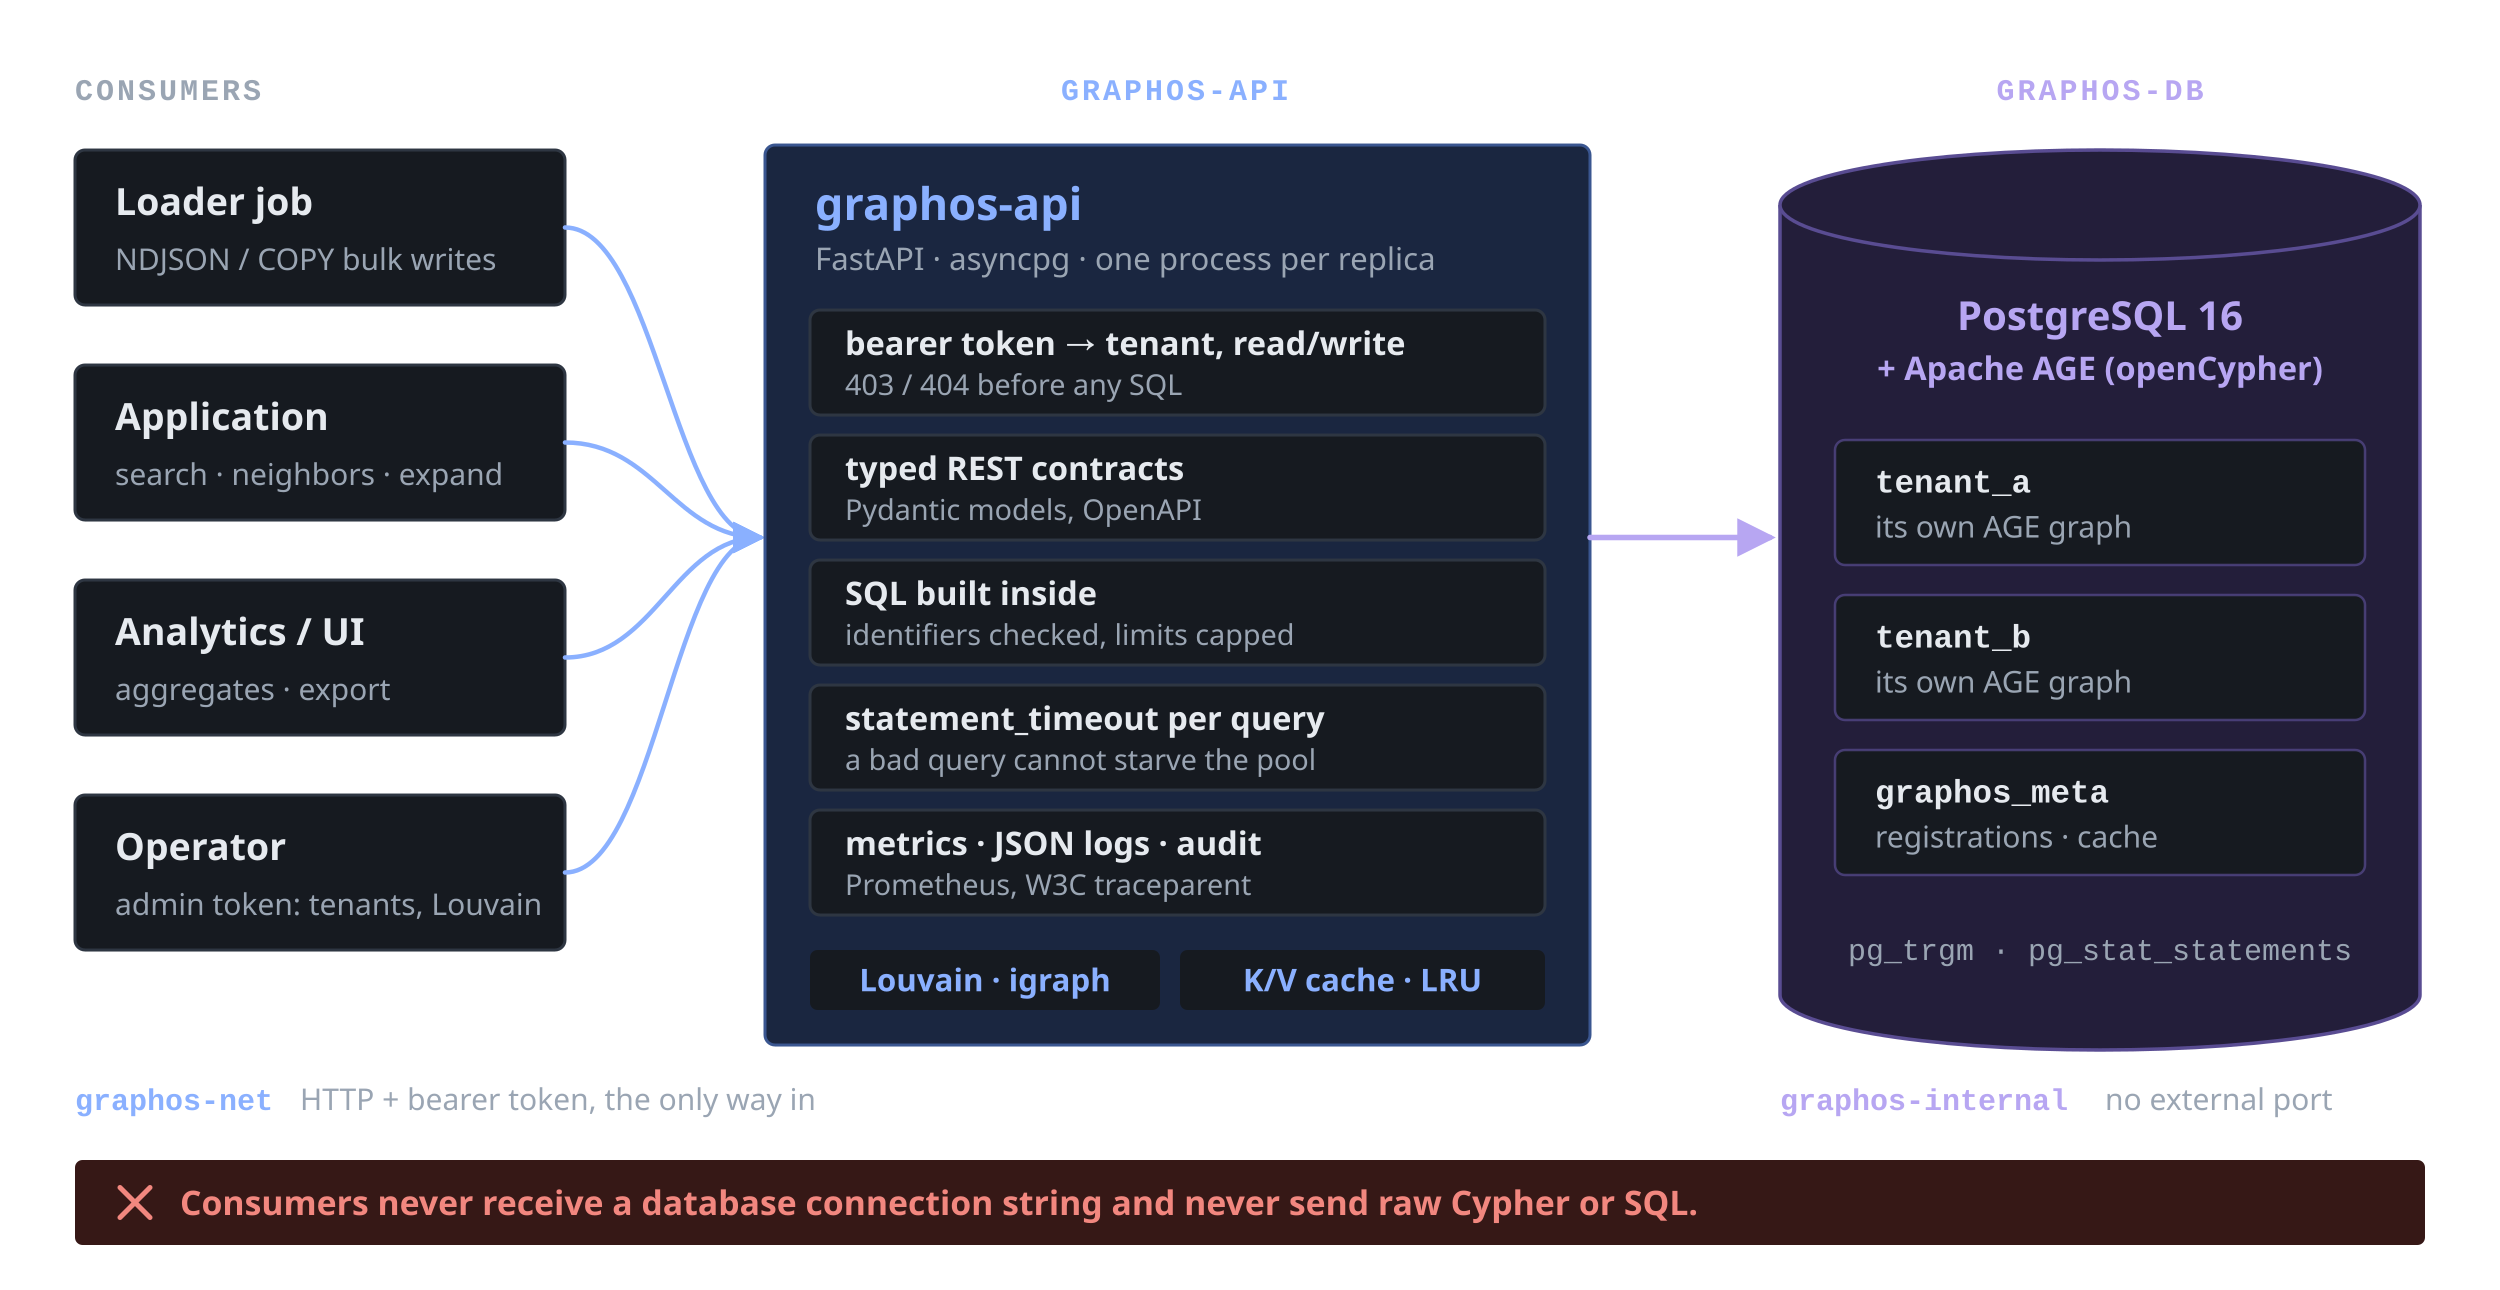
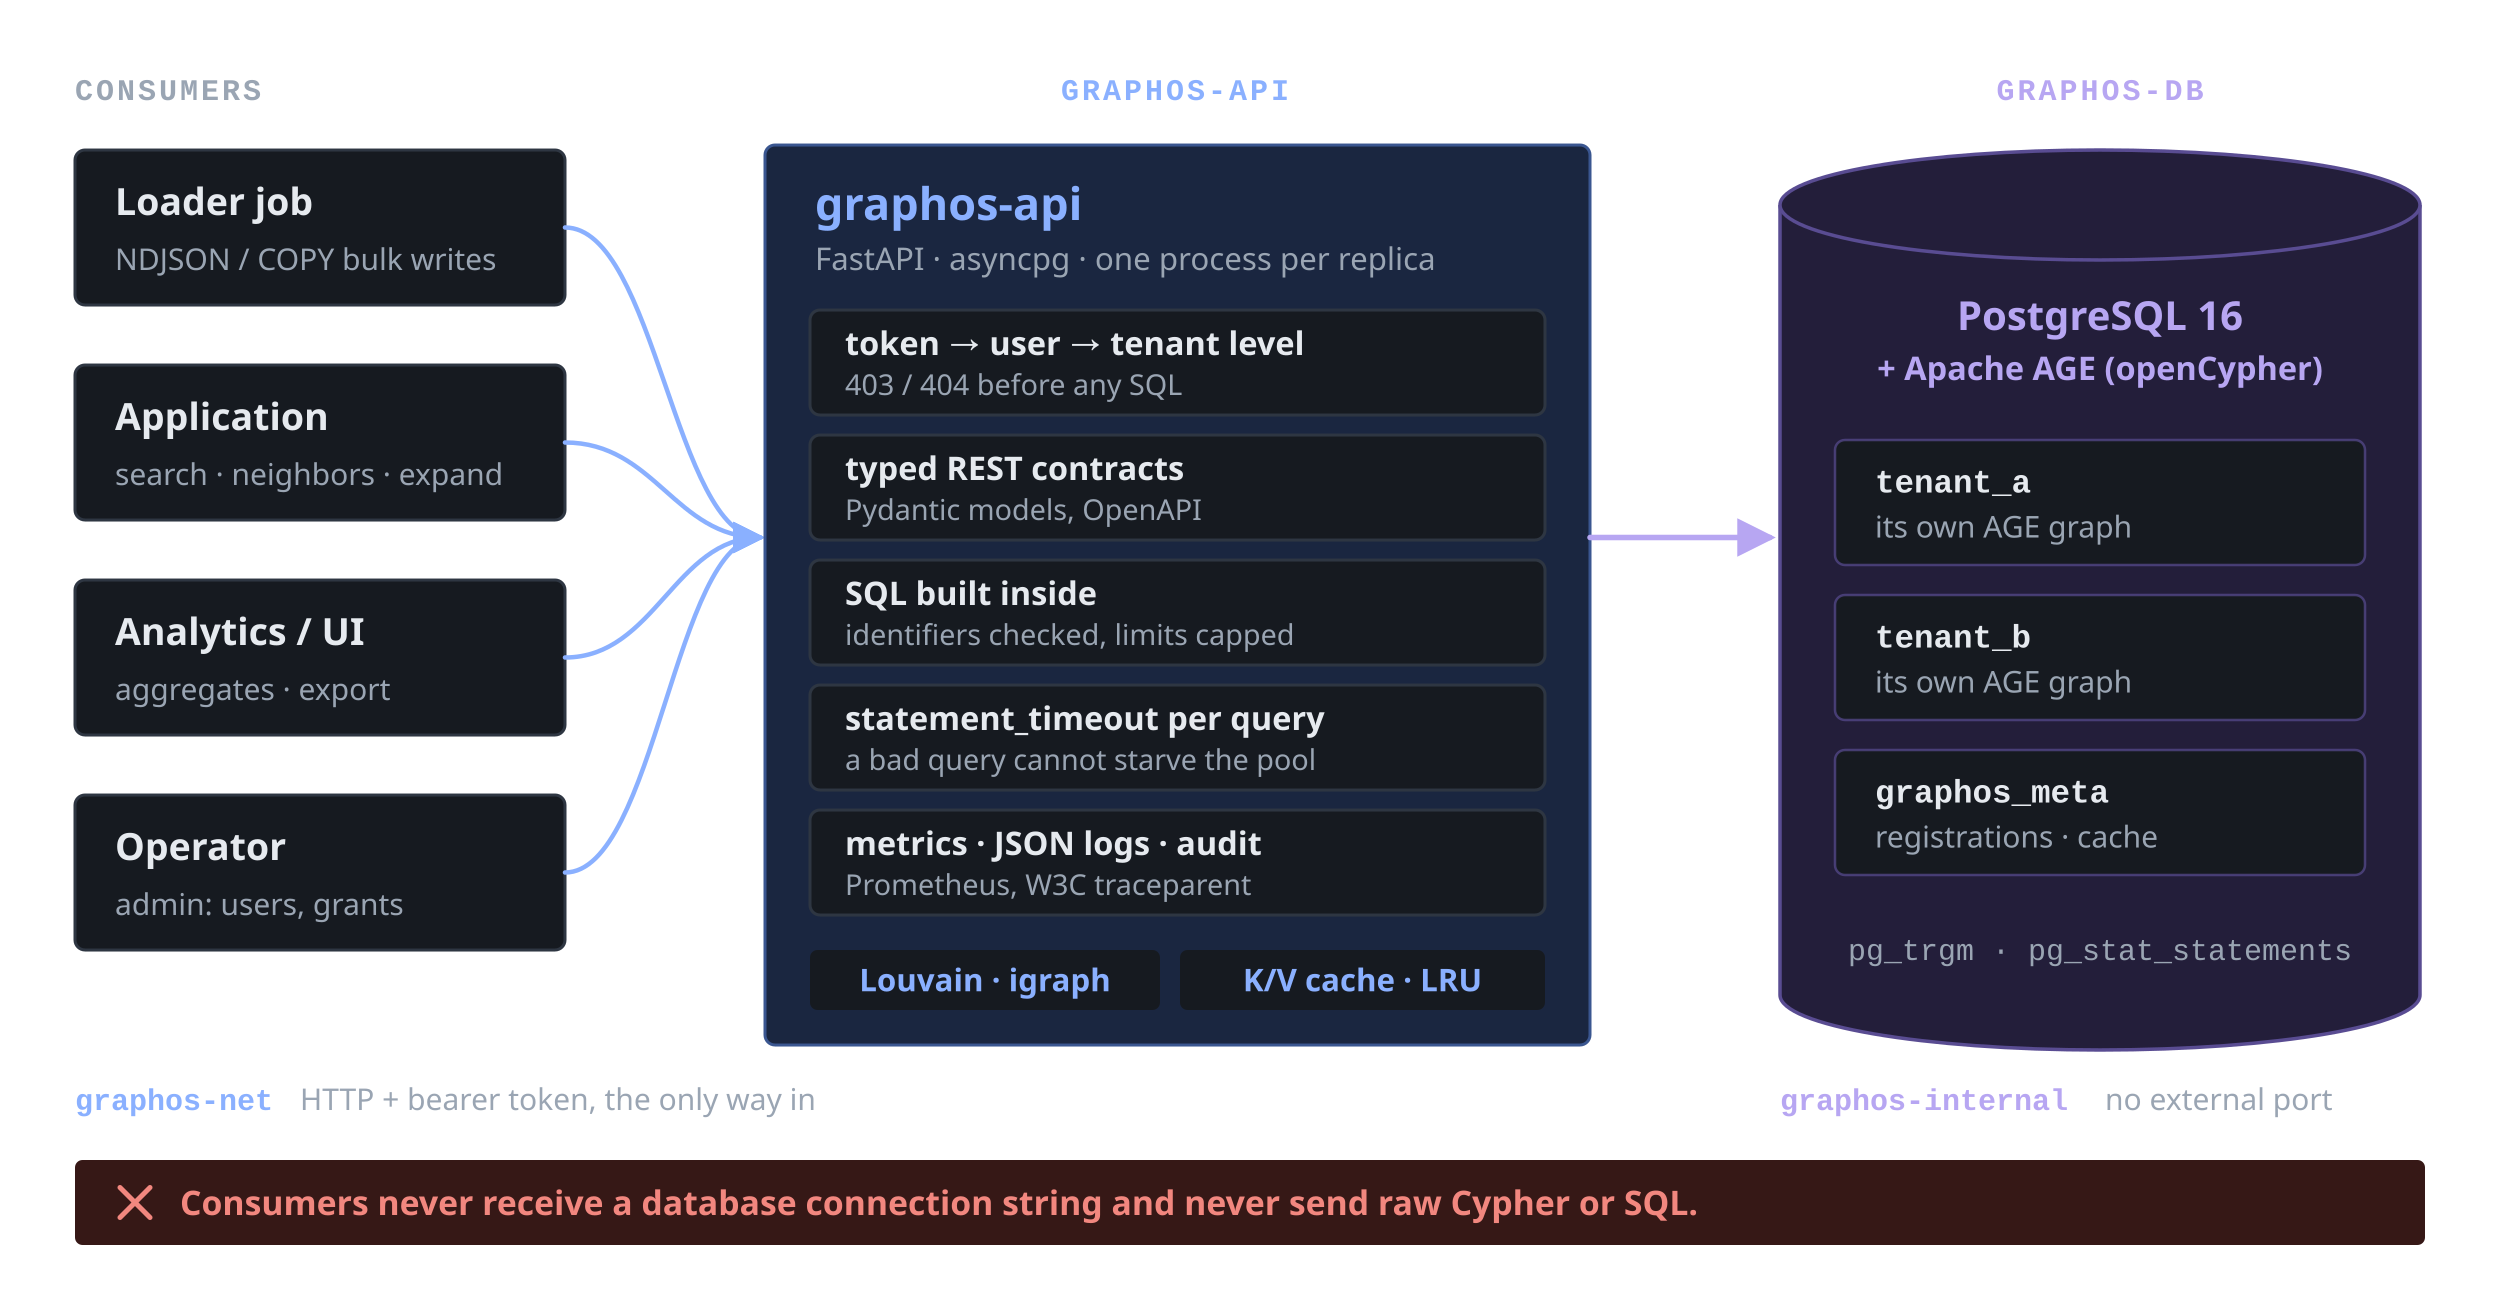
<svg xmlns="http://www.w3.org/2000/svg" viewBox="0 0 1000 516" width="1000" height="516" font-family="-apple-system, BlinkMacSystemFont, 'Segoe UI', 'Noto Sans', Helvetica, Arial, sans-serif" role="img" aria-labelledby="title desc">
  <defs>
    <marker id="h0" viewBox="0 0 10 10" refX="8.5" refY="5" markerWidth="7" markerHeight="7" orient="auto-start-reverse">
      <path d="M0,0 L10,5 L0,10 z" fill="#8AB0FF" />
    </marker>
    <marker id="h1" viewBox="0 0 10 10" refX="8.5" refY="5" markerWidth="7" markerHeight="7" orient="auto-start-reverse">
      <path d="M0,0 L10,5 L0,10 z" fill="#B7A6F2" />
    </marker>
  </defs>
  <text x="30" y="40" font-size="12" font-weight="600" fill="#9AA5B3" font-family="ui-monospace, SFMono-Regular, 'SF Mono', Menlo, Consolas, 'Liberation Mono', monospace" letter-spacing="1.2">CONSUMERS</text>
  <text x="470" y="40" font-size="12" font-weight="600" fill="#8AB0FF" text-anchor="middle" font-family="ui-monospace, SFMono-Regular, 'SF Mono', Menlo, Consolas, 'Liberation Mono', monospace" letter-spacing="1.2">GRAPHOS-API</text>
  <text x="840" y="40" font-size="12" font-weight="600" fill="#B7A6F2" text-anchor="middle" font-family="ui-monospace, SFMono-Regular, 'SF Mono', Menlo, Consolas, 'Liberation Mono', monospace" letter-spacing="1.2">GRAPHOS-DB</text>
  <rect x="30" y="60" width="196" height="62" rx="4" fill="#161A20" stroke="#2E3642" stroke-width="1.2" />
  <text x="46" y="86" font-size="15" font-weight="600" fill="#E6EAEF">Loader job</text>
  <text x="46" y="108" font-size="12" font-weight="400" fill="#9AA5B3">NDJSON / COPY bulk writes</text>
  <rect x="30" y="146" width="196" height="62" rx="4" fill="#161A20" stroke="#2E3642" stroke-width="1.2" />
  <text x="46" y="172" font-size="15" font-weight="600" fill="#E6EAEF">Application</text>
  <text x="46" y="194" font-size="12" font-weight="400" fill="#9AA5B3">search · neighbors · expand</text>
  <rect x="30" y="232" width="196" height="62" rx="4" fill="#161A20" stroke="#2E3642" stroke-width="1.2" />
  <text x="46" y="258" font-size="15" font-weight="600" fill="#E6EAEF">Analytics / UI</text>
  <text x="46" y="280" font-size="12" font-weight="400" fill="#9AA5B3">aggregates · export</text>
  <rect x="30" y="318" width="196" height="62" rx="4" fill="#161A20" stroke="#2E3642" stroke-width="1.2" />
  <text x="46" y="344" font-size="15" font-weight="600" fill="#E6EAEF">Operator</text>
-   <text x="46" y="366" font-size="12" font-weight="400" fill="#9AA5B3">admin token: tenants, Louvain</text>
+   <text x="46" y="366" font-size="12" font-weight="400" fill="#9AA5B3">admin: users, grants</text>
  <path d="M226 91 C 262 91, 270 215, 304 215" fill="none" stroke="#8AB0FF" stroke-width="1.8" stroke-linecap="round" marker-end="url(#h0)" />
  <path d="M226 177 C 262 177, 270 215, 304 215" fill="none" stroke="#8AB0FF" stroke-width="1.8" stroke-linecap="round" marker-end="url(#h0)" />
  <path d="M226 263 C 262 263, 270 215, 304 215" fill="none" stroke="#8AB0FF" stroke-width="1.8" stroke-linecap="round" marker-end="url(#h0)" />
  <path d="M226 349 C 262 349, 270 215, 304 215" fill="none" stroke="#8AB0FF" stroke-width="1.8" stroke-linecap="round" marker-end="url(#h0)" />
  <text x="30" y="444" font-size="12" font-weight="600" fill="#8AB0FF" font-family="ui-monospace, SFMono-Regular, 'SF Mono', Menlo, Consolas, 'Liberation Mono', monospace">graphos-net</text>
  <text x="120" y="444" font-size="12" font-weight="400" fill="#9AA5B3">HTTP + bearer token, the only way in</text>
  <rect x="306" y="58" width="330" height="360" rx="4" fill="#1A2640" stroke="#3A5690" stroke-width="1.2" />
  <text x="326" y="88" font-size="18" font-weight="700" fill="#8AB0FF">graphos-api</text>
  <text x="326" y="108" font-size="12.5" font-weight="400" fill="#9AA5B3">FastAPI · asyncpg · one process per replica</text>
  <rect x="324" y="124" width="294" height="42" rx="4" fill="#161A20" stroke="#2E3642" stroke-width="1.2" />
-   <text x="338" y="142" font-size="13" font-weight="600" fill="#E6EAEF">bearer token → tenant, read/write</text>
+   <text x="338" y="142" font-size="13" font-weight="600" fill="#E6EAEF">token → user → tenant level</text>
  <text x="338" y="158" font-size="11.5" font-weight="400" fill="#9AA5B3">403 / 404 before any SQL</text>
  <rect x="324" y="174" width="294" height="42" rx="4" fill="#161A20" stroke="#2E3642" stroke-width="1.2" />
  <text x="338" y="192" font-size="13" font-weight="600" fill="#E6EAEF">typed REST contracts</text>
  <text x="338" y="208" font-size="11.5" font-weight="400" fill="#9AA5B3">Pydantic models, OpenAPI</text>
  <rect x="324" y="224" width="294" height="42" rx="4" fill="#161A20" stroke="#2E3642" stroke-width="1.2" />
  <text x="338" y="242" font-size="13" font-weight="600" fill="#E6EAEF">SQL built inside</text>
  <text x="338" y="258" font-size="11.5" font-weight="400" fill="#9AA5B3">identifiers checked, limits capped</text>
  <rect x="324" y="274" width="294" height="42" rx="4" fill="#161A20" stroke="#2E3642" stroke-width="1.2" />
  <text x="338" y="292" font-size="13" font-weight="600" fill="#E6EAEF">statement_timeout per query</text>
  <text x="338" y="308" font-size="11.5" font-weight="400" fill="#9AA5B3">a bad query cannot starve the pool</text>
  <rect x="324" y="324" width="294" height="42" rx="4" fill="#161A20" stroke="#2E3642" stroke-width="1.2" />
  <text x="338" y="342" font-size="13" font-weight="600" fill="#E6EAEF">metrics · JSON logs · audit</text>
  <text x="338" y="358" font-size="11.5" font-weight="400" fill="#9AA5B3">Prometheus, W3C traceparent</text>
  <rect x="324" y="380" width="140" height="24" rx="3" fill="#161A20" />
  <text x="394" y="396.5" font-size="12.5" font-weight="600" fill="#8AB0FF" text-anchor="middle">Louvain · igraph</text>
  <rect x="472" y="380" width="146" height="24" rx="3" fill="#161A20" />
  <text x="545" y="396.5" font-size="12.5" font-weight="600" fill="#8AB0FF" text-anchor="middle">K/V cache · LRU</text>
  <path d="M636 215 H708" fill="none" stroke="#B7A6F2" stroke-width="2.2" stroke-linecap="round" marker-end="url(#h1)" />
  <text x="712" y="444" font-size="12" font-weight="600" fill="#B7A6F2" font-family="ui-monospace, SFMono-Regular, 'SF Mono', Menlo, Consolas, 'Liberation Mono', monospace">graphos-internal</text>
  <text x="842" y="444" font-size="12" font-weight="400" fill="#9AA5B3">no external port</text>
  <g>
    <path d="M712 82 v316 a128 22 0 0 0 256 0 v-316" fill="#231E3A" stroke="#594C92" stroke-width="1.4" />
    <ellipse cx="840" cy="82" rx="128" ry="22" fill="#231E3A" stroke="#594C92" stroke-width="1.4" />
  </g>
  <text x="840" y="132" font-size="16" font-weight="700" fill="#B7A6F2" text-anchor="middle">PostgreSQL 16</text>
  <text x="840" y="152" font-size="13" font-weight="600" fill="#B7A6F2" text-anchor="middle">+ Apache AGE (openCypher)</text>
  <rect x="734" y="176" width="212" height="50" rx="4" fill="#161A20" stroke="#594C92" stroke-opacity="0.7" />
  <text x="750" y="197" font-size="13" font-weight="600" fill="#E6EAEF" font-family="ui-monospace, SFMono-Regular, 'SF Mono', Menlo, Consolas, 'Liberation Mono', monospace">tenant_a</text>
  <text x="750" y="215" font-size="12" font-weight="400" fill="#9AA5B3">its own AGE graph</text>
  <rect x="734" y="238" width="212" height="50" rx="4" fill="#161A20" stroke="#594C92" stroke-opacity="0.7" />
  <text x="750" y="259" font-size="13" font-weight="600" fill="#E6EAEF" font-family="ui-monospace, SFMono-Regular, 'SF Mono', Menlo, Consolas, 'Liberation Mono', monospace">tenant_b</text>
  <text x="750" y="277" font-size="12" font-weight="400" fill="#9AA5B3">its own AGE graph</text>
  <rect x="734" y="300" width="212" height="50" rx="4" fill="#161A20" stroke="#594C92" stroke-opacity="0.7" />
  <text x="750" y="321" font-size="13" font-weight="600" fill="#E6EAEF" font-family="ui-monospace, SFMono-Regular, 'SF Mono', Menlo, Consolas, 'Liberation Mono', monospace">graphos_meta</text>
  <text x="750" y="339" font-size="12" font-weight="400" fill="#9AA5B3">registrations · cache</text>
  <text x="840" y="384" font-size="12" font-weight="400" fill="#9AA5B3" text-anchor="middle" font-family="ui-monospace, SFMono-Regular, 'SF Mono', Menlo, Consolas, 'Liberation Mono', monospace">pg_trgm · pg_stat_statements</text>
  <rect x="30" y="464" width="940" height="34" rx="3" fill="#361816" />
  <path d="M48 475 l12 12 M60 475 l-12 12" stroke="#F2877F" stroke-width="2" stroke-linecap="round" />
  <text x="72" y="486" font-size="13.5" font-weight="600" fill="#F2877F">Consumers never receive a database connection string and never send raw Cypher or SQL.</text>
</svg>
